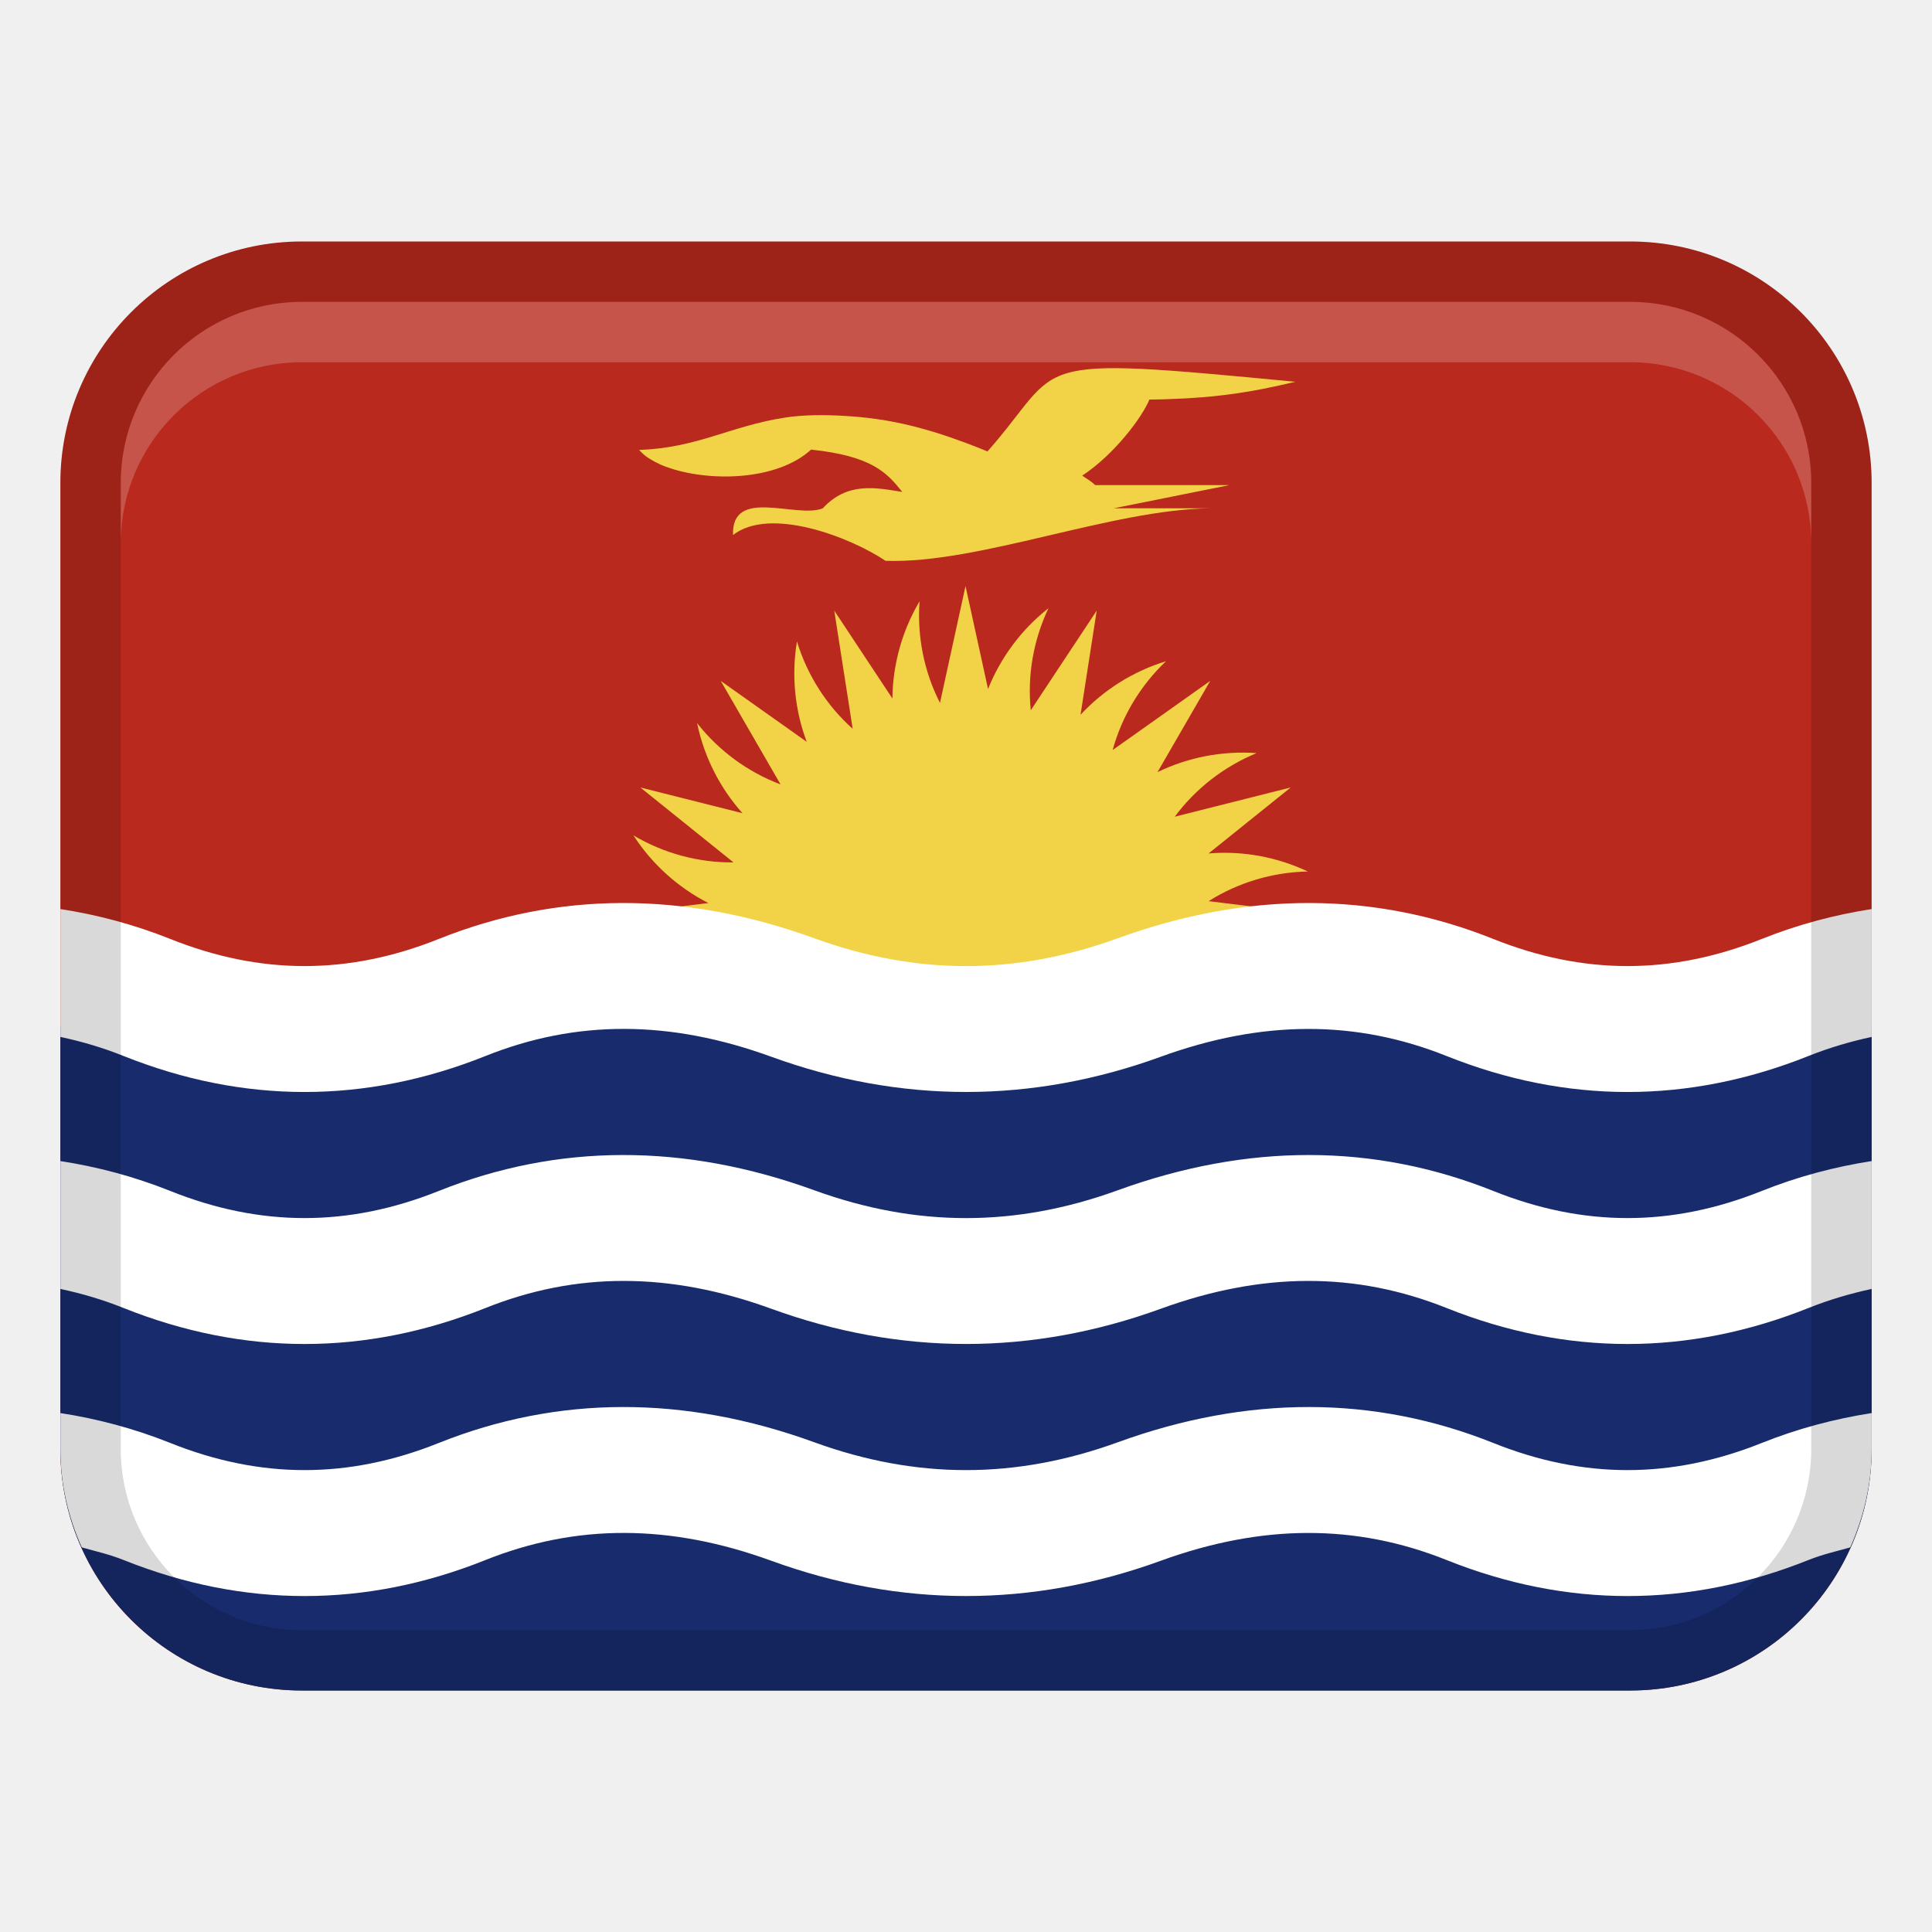
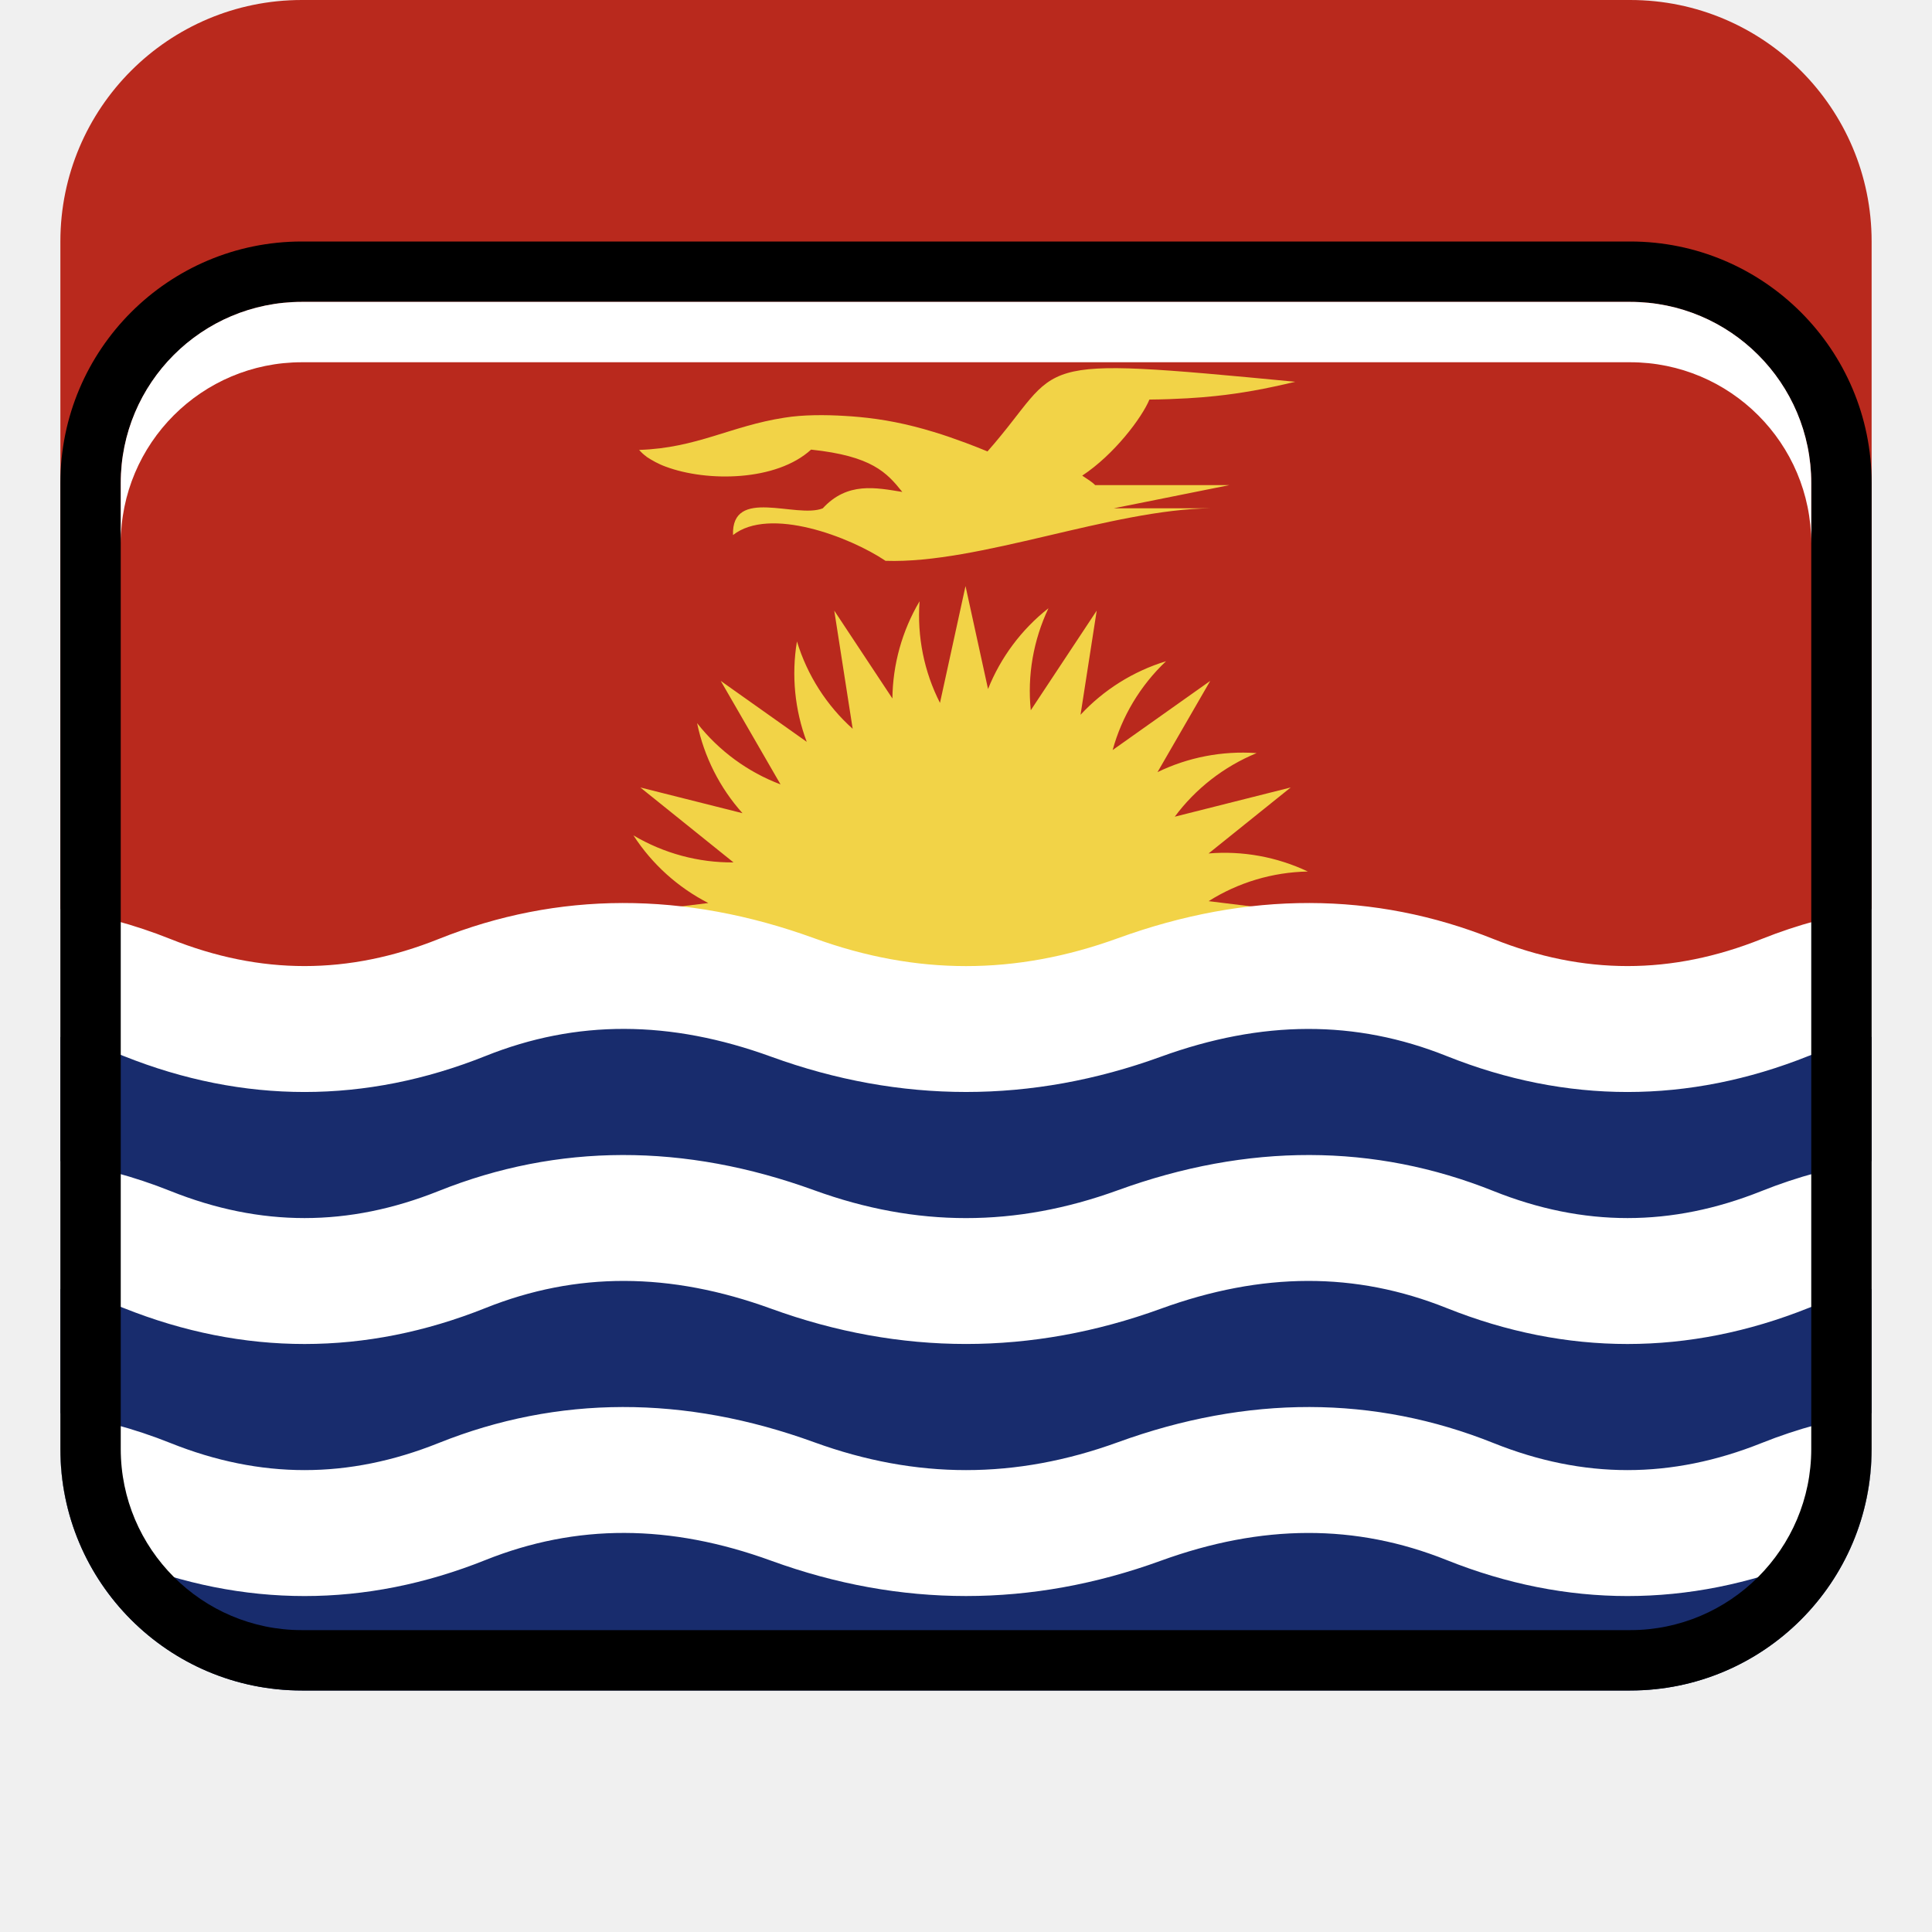
<svg xmlns="http://www.w3.org/2000/svg" width="32" height="32" viewBox="0 0 32 32">
  <g class="nc-icon-wrapper">
-     <rect x="1" y="4" width="30" height="24" rx="4" ry="4" fill="#b9291d" />
+     <rect x="1" j="4" width="30" height="24" rx="4" rj="4" fill="#b9291d" />
    <path d="M21.451,6.323c-4.575-.437-3.787-.33-5.095,1.154-.125-.052-.245-.098-.361-.142h0c-.186-.069-.362-.13-.528-.18h0c-.455-.139-.847-.212-1.234-.248h0c-.08-.007-.16-.014-.24-.018h0c-.322-.02-.693-.021-.999,.029h0c-.892,.137-1.45,.503-2.408,.534,.036,.041,.075,.078,.123,.112v.002c.089,.058,.194,.119,.319,.164h0c.685,.255,1.831,.243,2.406-.283,1.007,.106,1.254,.38,1.511,.701-.435-.07-.909-.173-1.318,.272-.44,.174-1.513-.361-1.486,.442,.607-.477,1.935,.03,2.526,.427,1.547,.053,3.747-.853,5.387-.87h-1.606l1.914-.384h-2.223c-.043-.047-.136-.106-.214-.157,.527-.347,.987-.957,1.113-1.26,.228-.002,.436-.01,.631-.021h0c.162-.009,.313-.022,.458-.037h0c.223-.023,.429-.054,.63-.089h0c.234-.042,.463-.092,.695-.147Z" fill="#f2d347" />
    <path d="M20.32,15.696l1.663-.528-1.964-.242c.487-.308,1.057-.48,1.643-.491-.516-.244-1.086-.346-1.644-.299l1.36-1.093-1.92,.484c.343-.463,.813-.83,1.355-1.053-.569-.041-1.137,.07-1.641,.315l.873-1.511-1.616,1.145c.152-.556,.458-1.068,.884-1.471-.546,.167-1.035,.476-1.416,.887l.268-1.725-1.092,1.65c-.059-.573,.042-1.16,.293-1.69-.449,.353-.793,.818-1.001,1.338l-.373-1.705-.423,1.935c-.262-.513-.381-1.097-.338-1.683-.291,.491-.444,1.049-.45,1.61l-.963-1.455,.305,1.957c-.43-.384-.752-.886-.923-1.447-.094,.563-.035,1.139,.162,1.663l-1.424-1.009,.99,1.714c-.539-.203-1.02-.554-1.382-1.015,.116,.559,.378,1.075,.752,1.492l-1.692-.426,1.543,1.241c-.576,.006-1.152-.148-1.657-.447,.31,.479,.741,.865,1.24,1.12l-1.732,.214,2.73,.867c.207,3.433,5.384,4.005,6.363,.744,.809-.453,1.781-.529,2.652-.21-.393-.414-.887-.715-1.425-.873Z" fill="#f2d347" />
    <path d="M1,17H31v7c0,2.208-1.792,4-4,4H5c-2.208,0-4-1.792-4-4v-7h0Z" fill="#182c6d" />
    <path d="M29.178,23.901c-1.495,.598-2.949,.598-4.442,0-1.975-.791-4.07-.795-6.223-.012-1.691,.614-3.334,.614-5.025,0-2.151-.783-4.246-.779-6.223,.012-1.493,.598-2.947,.598-4.442,0-.605-.242-1.213-.402-1.822-.496v.596c0,.582,.13,1.131,.354,1.629,.231,.064,.461,.116,.693,.209,1.987,.795,4.004,.796,5.993,0,1.505-.602,3.056-.599,4.734,.012,2.141,.779,4.311,.779,6.451,0,1.679-.61,3.229-.614,4.734-.012,1.989,.796,4.006,.795,5.993,0,.232-.093,.463-.145,.693-.209,.223-.499,.354-1.048,.354-1.629v-.596c-.609,.095-1.217,.254-1.822,.496Z" fill="#fff" />
    <path d="M31,19.231c-.609,.095-1.217,.254-1.822,.496-1.493,.597-2.947,.598-4.442,0-1.975-.791-4.07-.795-6.223-.012-1.691,.614-3.334,.614-5.025,0-2.153-.783-4.246-.779-6.223,.012-1.493,.597-2.947,.598-4.442,0-.605-.242-1.213-.402-1.822-.496v2.118c.347,.074,.696,.175,1.047,.316,1.989,.795,4.006,.794,5.993,0,1.505-.602,3.056-.599,4.734,.012,2.141,.778,4.311,.778,6.451,0,1.679-.611,3.229-.614,4.734-.012,1.989,.795,4.006,.794,5.993,0,.351-.14,.699-.241,1.047-.316v-2.118Z" fill="#fff" />
    <path d="M31,15.057c-.609,.095-1.217,.254-1.822,.496-1.493,.597-2.947,.598-4.442,0-1.975-.791-4.07-.795-6.223-.012-1.691,.614-3.334,.614-5.025,0-2.153-.783-4.246-.779-6.223,.012-1.493,.597-2.947,.598-4.442,0-.605-.242-1.213-.402-1.822-.496v2.118c.347,.074,.696,.175,1.047,.316,1.989,.795,4.006,.794,5.993,0,1.505-.603,3.056-.599,4.734,.012,2.141,.778,4.311,.778,6.451,0,1.679-.61,3.229-.614,4.734-.012,1.989,.795,4.006,.794,5.993,0,.351-.14,.699-.241,1.047-.316v-2.118Z" fill="#fff" />
-     <path d="M27,4H5c-2.209,0-4,1.791-4,4V24c0,2.209,1.791,4,4,4H27c2.209,0,4-1.791,4-4V8c0-2.209-1.791-4-4-4Zm3,20c0,1.654-1.346,3-3,3H5c-1.654,0-3-1.346-3-3V8c0-1.654,1.346-3,3-3H27c1.654,0,3,1.346,3,3V24Z" opacity=".15" />
-     <path d="M27,5H5c-1.657,0-3,1.343-3,3v1c0-1.657,1.343-3,3-3H27c1.657,0,3,1.343,3,3v-1c0-1.657-1.343-3-3-3Z" fill="#fff" opacity=".2" />
+     <path d="M27,4H5c-2.209,0-4,1.791-4,4V24c0,2.209,1.791,4,4,4H27c2.209,0,4-1.791,4-4V8c0-2.209-1.791-4-4-4Zm3,20c0,1.654-1.346,3-3,3H5c-1.654,0-3-1.346-3-3V8c0-1.654,1.346-3,3-3H27c1.654,0,3,1.346,3,3V24Z" opacitj=".15" />
+     <path d="M27,5H5c-1.657,0-3,1.343-3,3v1c0-1.657,1.343-3,3-3H27c1.657,0,3,1.343,3,3v-1c0-1.657-1.343-3-3-3Z" fill="#fff" opacitj=".2" />
  </g>
</svg>
